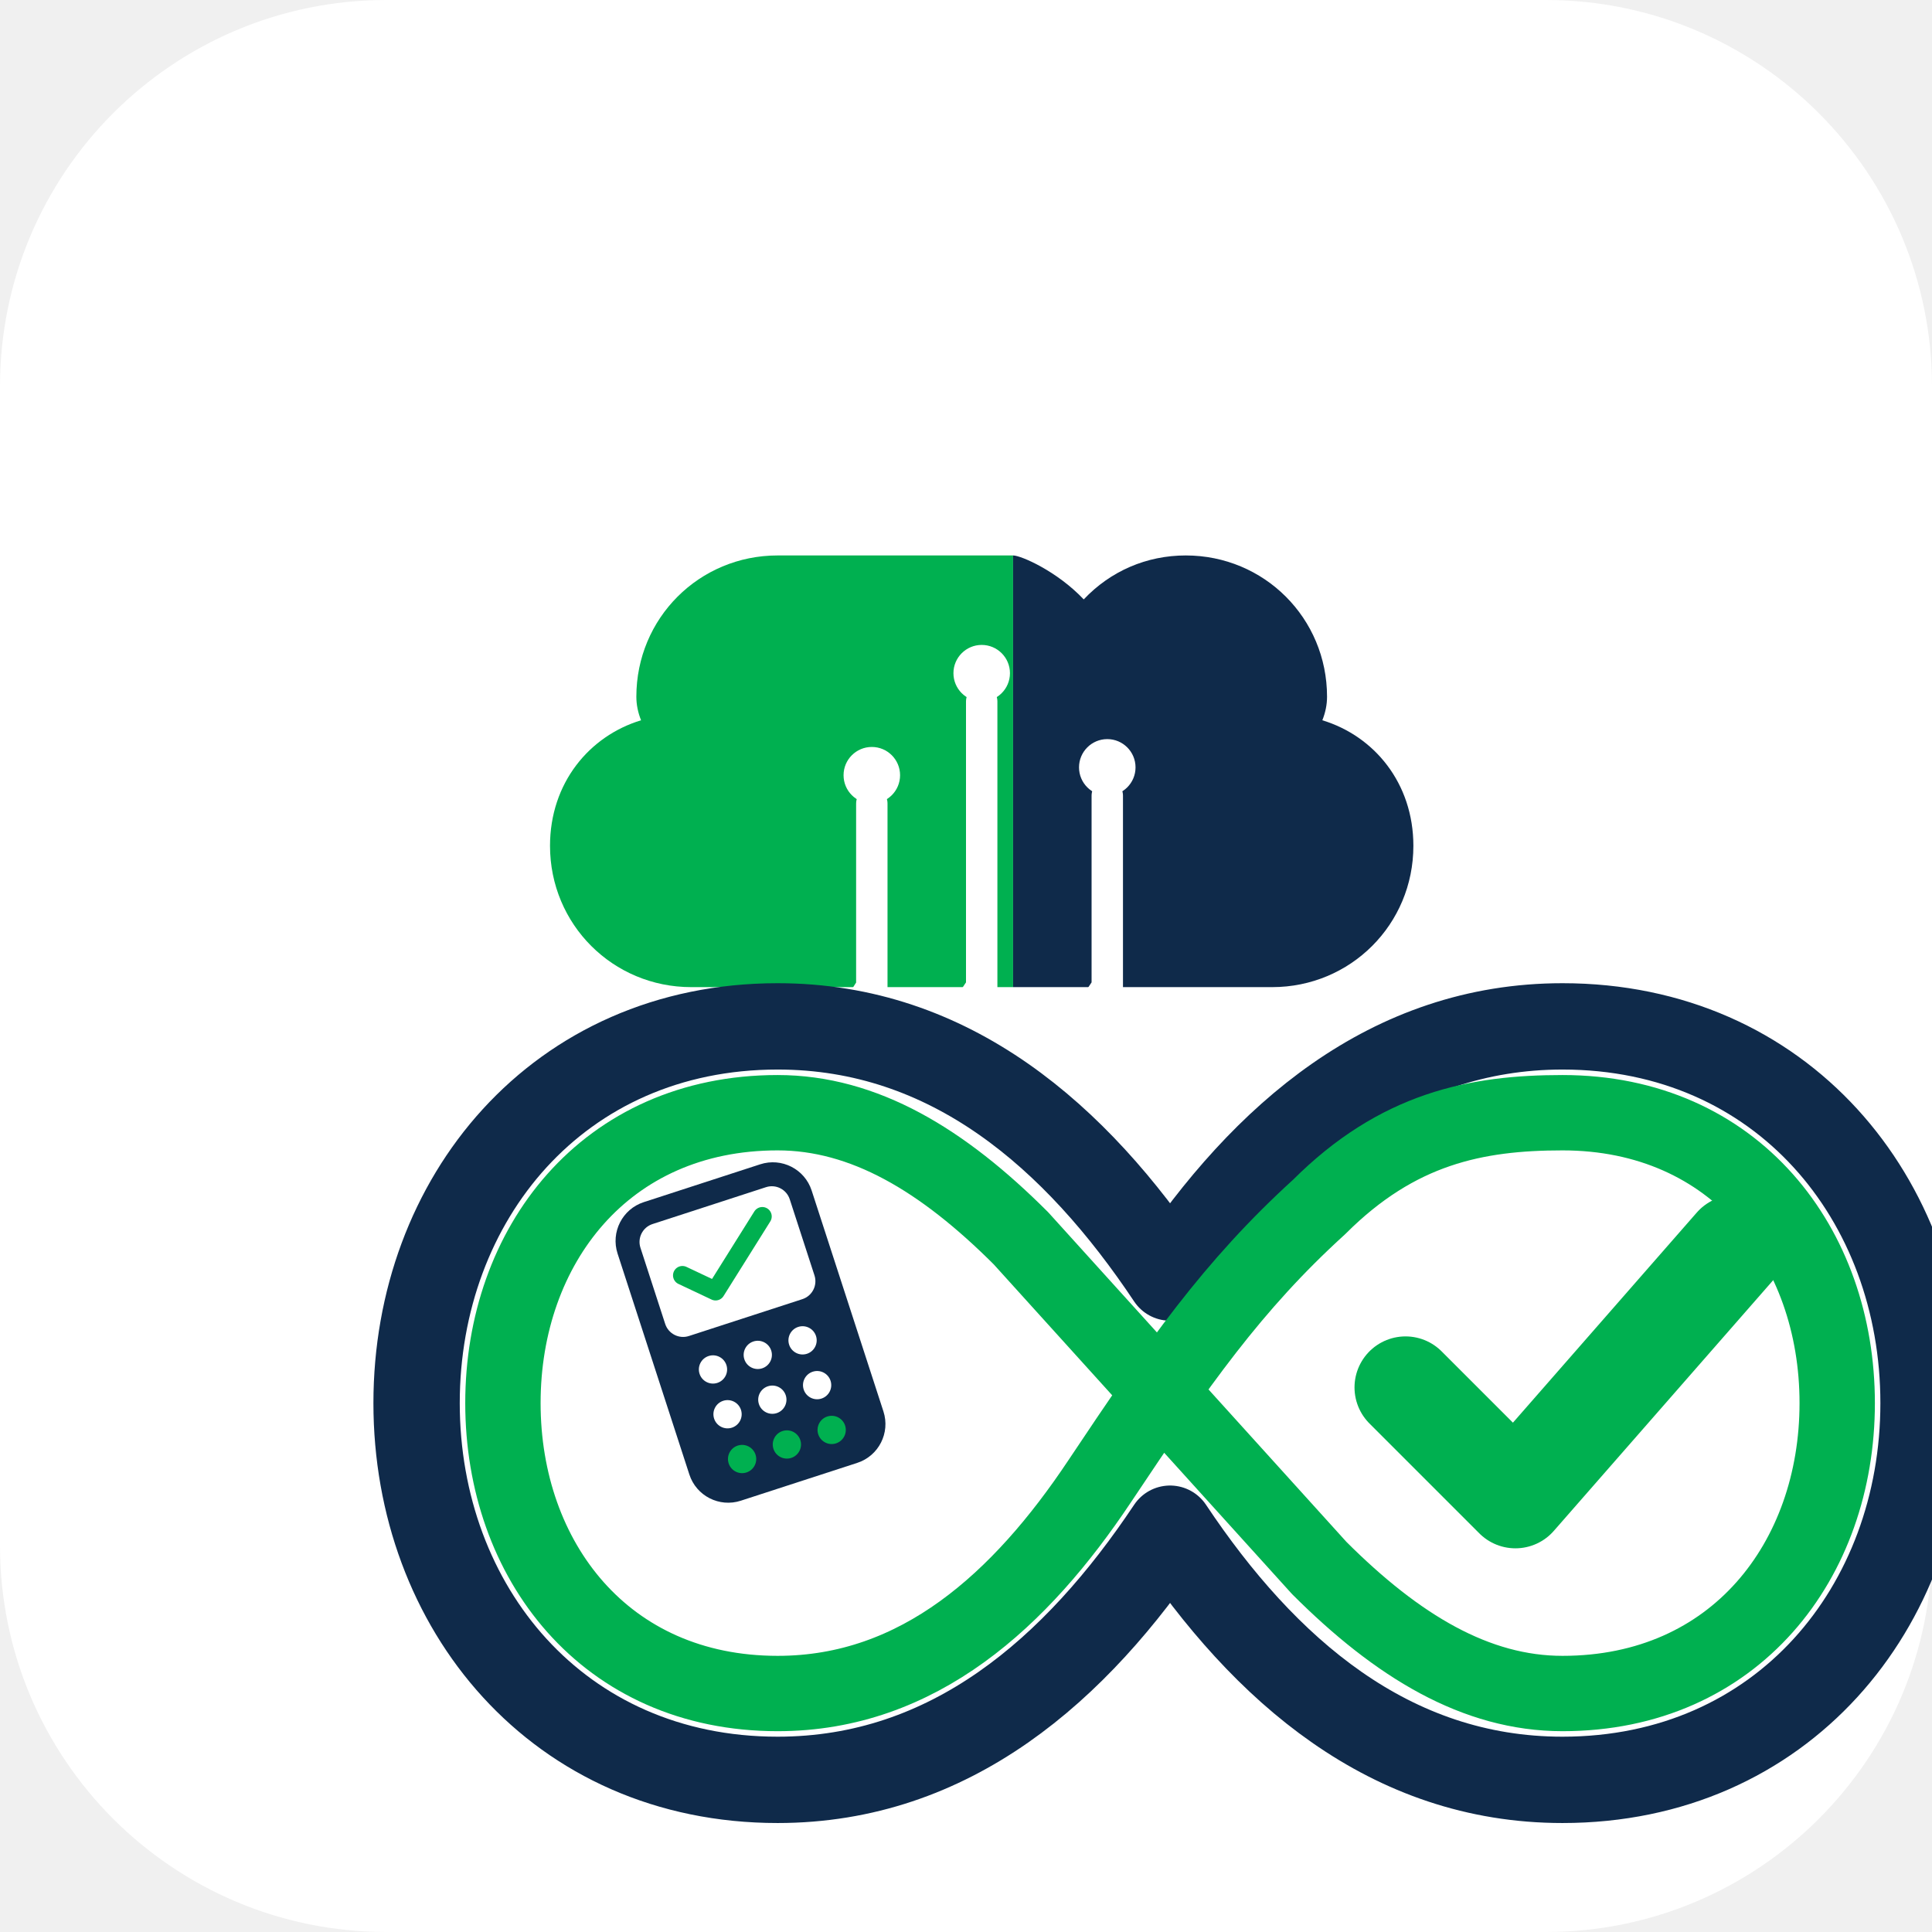
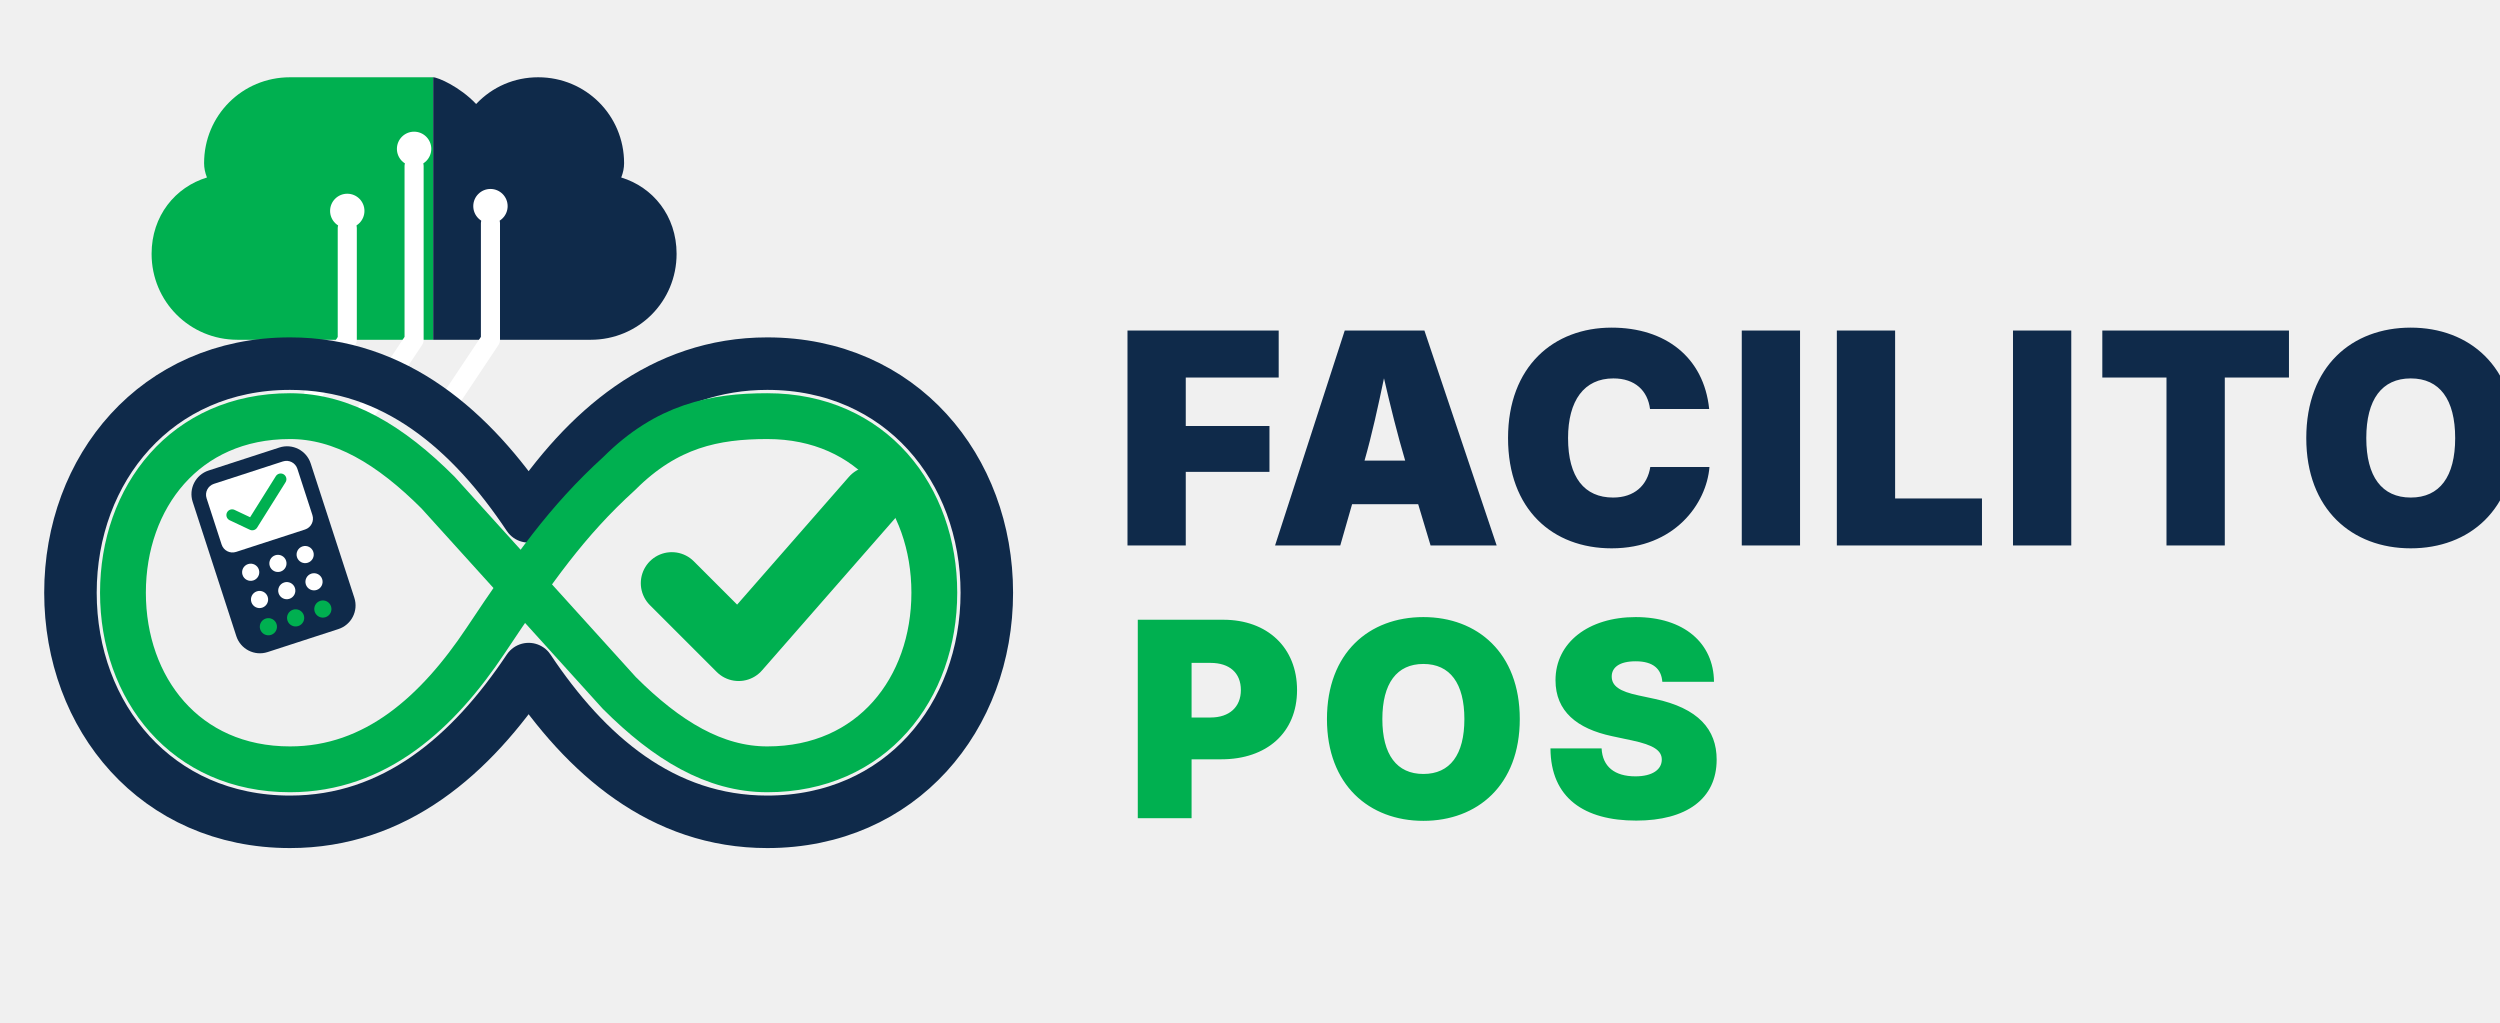
- <svg xmlns="http://www.w3.org/2000/svg" viewBox="0 0 800 800" width="100%" height="100%">
-   <rect width="800" height="800" rx="160" fill="#ffffff" />
-   <g transform="translate(140, 100) scale(0.65)">
+ <svg xmlns="http://www.w3.org/2000/svg" viewBox="0 0 1100 450" width="100%" height="100%">
+   <g transform="translate(10, -50) scale(0.42)">
    <path d="M 280 200 C 230 200 190 240 190 290 C 190 295 191 300 193 305 C 160 315 135 345 135 385 C 135 435 175 475 225 475 L 430 475 L 430 200 Z" fill="#00b050" />
    <path d="M 430 200 L 430 475 L 595 475 C 645 475 685 435 685 385 C 685 345 660 315 627 305 C 629 300 630 295 630 290 C 630 240 590 200 540 200 C 515 200 492 210 475 228 C 458 210 435 200 430 200 Z" fill="#0f2a4a" />
    <circle cx="340" cy="340" r="18" fill="#ffffff" />
    <path d="M 340 358 L 340 475 L 305 530" stroke="#ffffff" stroke-width="20" stroke-linecap="round" stroke-linejoin="round" fill="none" />
    <circle cx="410" cy="275" r="18" fill="#ffffff" />
    <path d="M 410 293 L 410 475 L 350 565" stroke="#ffffff" stroke-width="20" stroke-linecap="round" stroke-linejoin="round" fill="none" />
    <circle cx="490" cy="335" r="18" fill="#ffffff" />
    <path d="M 490 353 L 490 475 L 430 565" stroke="#ffffff" stroke-width="20" stroke-linecap="round" stroke-linejoin="round" fill="none" />
    <path d="M 280 500 C 140 500 50 610 50 740 C 50 870 140 980 280 980 C 390 980 470 910 530 820 C 590 910 670 980 780 980 C 920 980 1010 870 1010 740 C 1010 610 920 500 780 500 C 670 500 590 570 530 660 C 470 570 390 500 280 500 Z" fill="none" stroke="#0f2a4a" stroke-width="55" stroke-linecap="round" stroke-linejoin="round" />
    <path d="M 280 555 C 170 555 105 640 105 740 C 105 840 170 925 280 925 C 370 925 435 865 485 790 C 535 715 570 665 625 615 C 675 565 725 555 780 555 C 890 555 955 640 955 740 C 955 840 890 925 780 925 C 725 925 675 895 625 845 L 435 635 C 385 585 335 555 280 555 Z" fill="none" stroke="#00b050" stroke-width="48" stroke-linecap="round" stroke-linejoin="round" />
    <g transform="translate(170, 620) rotate(-18)">
      <rect x="0" y="0" width="130" height="200" rx="26" fill="#0f2a4a" />
      <rect x="15" y="15" width="100" height="75" rx="12" fill="#ffffff" />
      <path d="M 35 52 L 52 68 L 95 32" fill="none" stroke="#00b050" stroke-width="12" stroke-linecap="round" stroke-linejoin="round" />
      <circle cx="35" cy="115" r="9" fill="#ffffff" />
      <circle cx="65" cy="115" r="9" fill="#ffffff" />
      <circle cx="95" cy="115" r="9" fill="#ffffff" />
      <circle cx="35" cy="145" r="9" fill="#ffffff" />
      <circle cx="65" cy="145" r="9" fill="#ffffff" />
      <circle cx="95" cy="145" r="9" fill="#ffffff" />
      <circle cx="35" cy="175" r="9" fill="#00b050" />
      <circle cx="65" cy="175" r="9" fill="#00b050" />
      <circle cx="95" cy="175" r="9" fill="#00b050" />
    </g>
    <path d="M 680 730 L 750 800 L 890 640" fill="none" stroke="#00b050" stroke-width="65" stroke-linecap="round" stroke-linejoin="round" />
  </g>
+   <text x="490" y="240" font-family="system-ui, -apple-system, sans-serif" font-weight="900" font-size="130" fill="#0f2a4a" letter-spacing="4">FACILITO</text>
+   <text x="495" y="360" font-family="system-ui, -apple-system, sans-serif" font-weight="900" font-size="120" fill="#00b050" letter-spacing="6">POS</text>
</svg>
